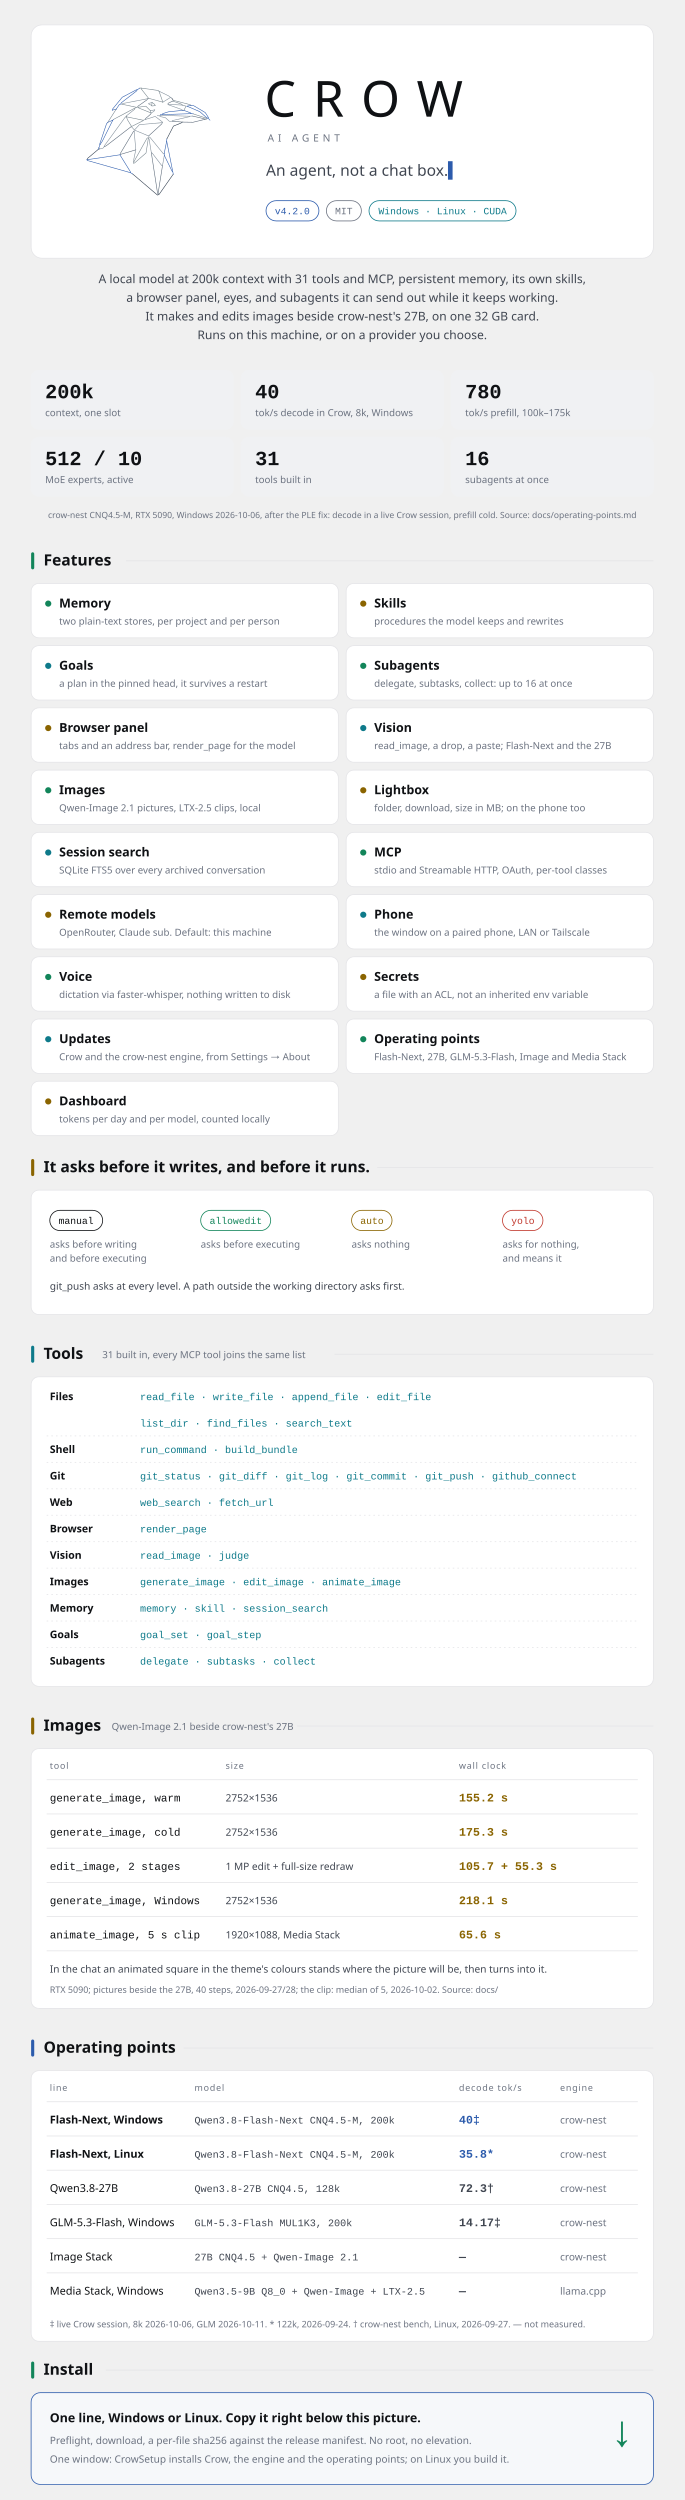
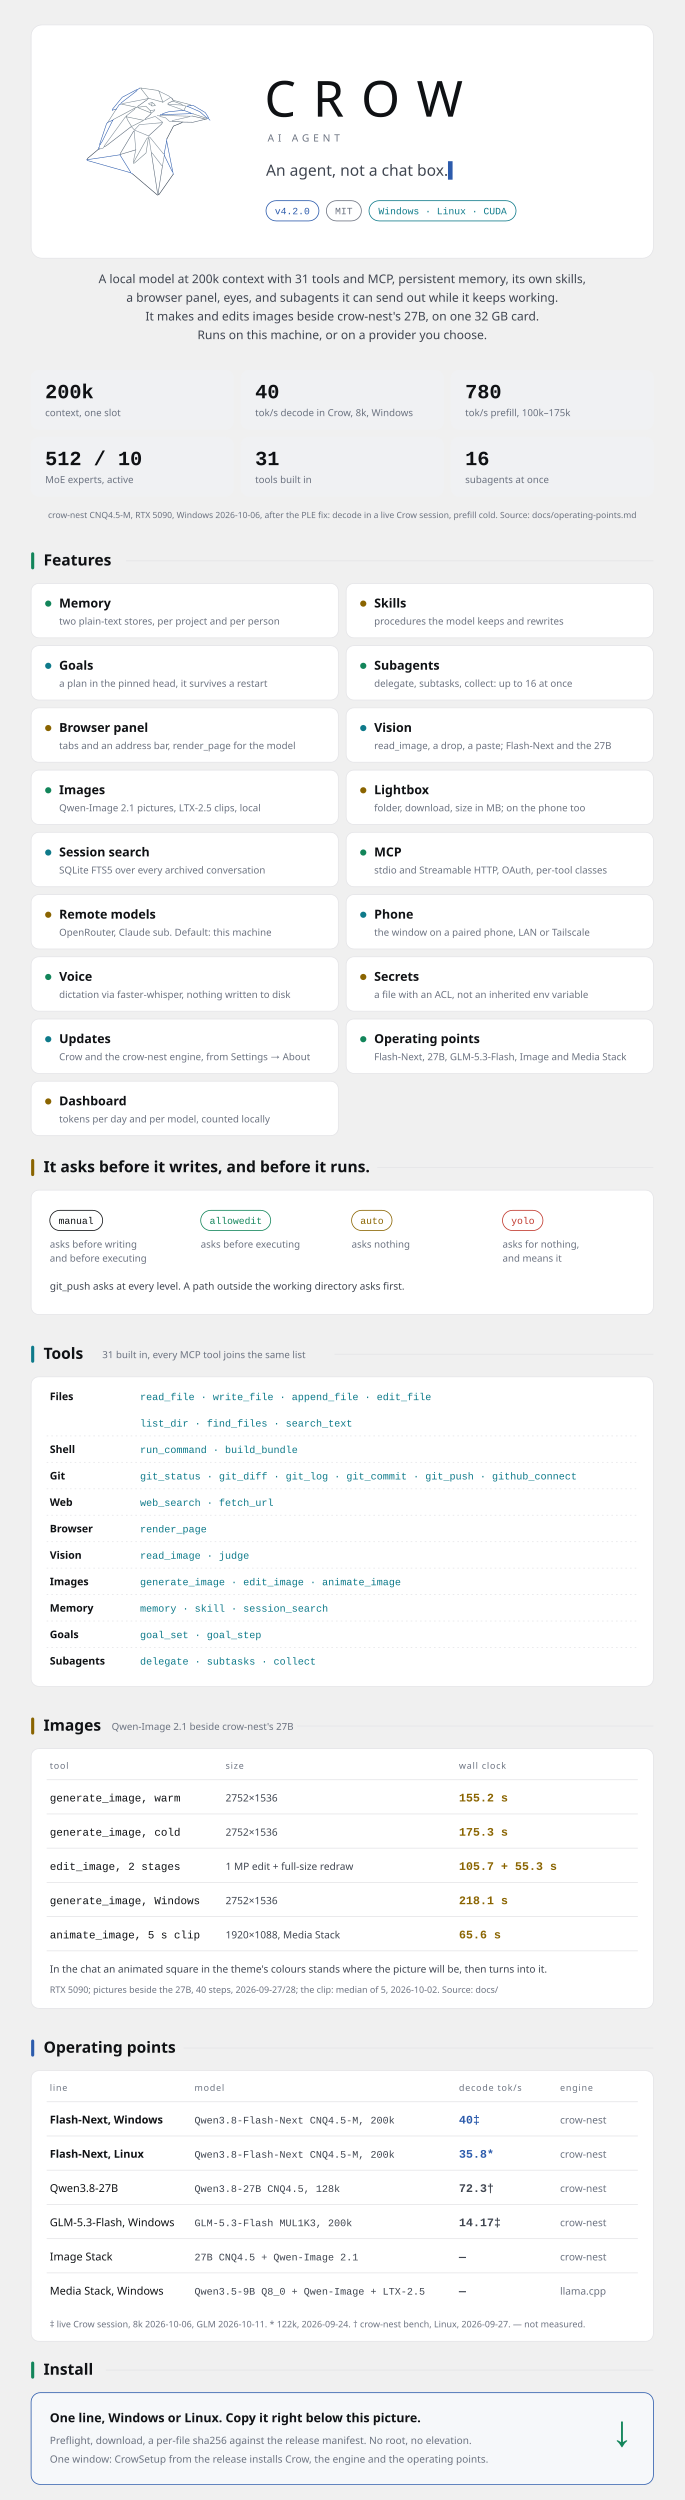
<svg xmlns="http://www.w3.org/2000/svg" viewBox="0 0 880 3214" width="880" height="3214" role="img" aria-label="Crow: an agent, not a chat box. Features, tools, images, operating points.">
  <rect x="40" y="32" width="800" height="300" rx="14" fill="#ffffff" stroke="#e4e4e7" />
  <g transform="translate(70 62) scale(0.235)">
    <g fill="none" stroke-width="3" stroke-linejoin="round" stroke-linecap="round">
      <path stroke="#283647" d="M642 273 650 285" />
      <path stroke="#283647" d="M699 404 693 409 651 426 615 496" />
      <path stroke="#283647" d="M239 554 183 601 178 610" />
      <path stroke="#283647" d="M650 689 573 799 567 802" />
      <path stroke="#283647" d="M428 688 563 803" />
      <path stroke="#576575" d="M508 281 457 317" />
      <path stroke="#576575" d="M647 289 622 301" />
      <path stroke="#576575" d="M526 361 498 385" />
      <path stroke="#576575" d="M755 371 820 386 823 389" />
      <path stroke="#576575" d="M833 387 823 389" />
      <path stroke="#576575" d="M823 389 758 405 699 404" />
      <path stroke="#576575" d="M644 399 699 404" />
      <path stroke="#576575" d="M587 414 515 480" />
      <path stroke="#576575" d="M417 431 283 534 272 539" />
      <path stroke="#576575" d="M436 453 433 454 362 573 360 581" />
      <path stroke="#576575" d="M445 556 360 581" />
      <path stroke="#576575" d="M530 572 564 793 567 794" />
      <path stroke="#576575" d="M591 643 567 794" />
      <path stroke="#576575" d="M563 803 567 802" />
      <path stroke="#576575" d="M567 794 567 802" />
      <path stroke="#7f8c98" d="M572 235 625 261 635 269" />
      <path stroke="#7f8c98" d="M635 269 593 295" />
      <path stroke="#7f8c98" d="M635 269 642 273" />
      <path stroke="#7f8c98" d="M510 276 508 281" />
      <path stroke="#7f8c98" d="M510 276 376 302 368 306" />
      <path stroke="#7f8c98" d="M622 301 620 307 624 307" />
      <path stroke="#7f8c98" d="M534 297 515 302 517 306 532 313" />
      <path stroke="#7f8c98" d="M624 307 625 310 698 336 700 340" />
      <path stroke="#7f8c98" d="M624 307 699 311" />
      <path stroke="#7f8c98" d="M437 335 396 368" />
      <path stroke="#7f8c98" d="M549 337 544 345 529 355" />
      <path stroke="#7f8c98" d="M549 337 525 342" />
      <path stroke="#7f8c98" d="M498 385 497 390" />
      <path stroke="#7f8c98" d="M578 367 739 372" />
      <path stroke="#7f8c98" d="M562 369 575 370" />
      <path stroke="#7f8c98" d="M575 370 579 374 607 380 629 400 644 399" />
      <path stroke="#7f8c98" d="M739 372 737 375 648 395 644 399" />
      <path stroke="#7f8c98" d="M739 372 755 371" />
      <path stroke="#7f8c98" d="M388 376 275 531 272 539" />
      <path stroke="#7f8c98" d="M497 390 485 394" />
      <path stroke="#7f8c98" d="M497 390 551 373 590 403 591 407" />
      <path stroke="#7f8c98" d="M591 407 587 414" />
      <path stroke="#7f8c98" d="M591 407 465 418 438 447" />
      <path stroke="#7f8c98" d="M422 430 437 447" />
      <path stroke="#7f8c98" d="M438 448 515 480" />
      <path stroke="#7f8c98" d="M436 453 445 556" />
      <path stroke="#7f8c98" d="M515 484 523 488 594 575 600 578" />
      <path stroke="#7f8c98" d="M514 491 518 497 530 572" />
      <path stroke="#7f8c98" d="M272 539 265 547 248 551" />
      <path stroke="#7f8c98" d="M243 545 248 551" />
      <path stroke="#7f8c98" d="M248 551 239 554" />
      <path stroke="#7f8c98" d="M445 556 434 608 434 622" />
      <path stroke="#7f8c98" d="M530 572 535 574 587 642 591 643" />
      <path stroke="#7f8c98" d="M601 586 591 643" />
      <path stroke="#75838b" d="M474 218 567 231 572 235" />
      <path stroke="#75838b" d="M474 218 475 223 515 274" />
      <path stroke="#75838b" d="M474 218 467 218" />
      <path stroke="#75838b" d="M572 235 593 295" />
      <path stroke="#75838b" d="M515 274 510 276" />
      <path stroke="#75838b" d="M515 274 593 295" />
      <path stroke="#75838b" d="M457 317 455 322" />
      <path stroke="#75838b" d="M650 285 743 309 747 313" />
      <path stroke="#75838b" d="M647 289 697 307 699 311" />
      <path stroke="#75838b" d="M534 297 532 313" />
      <path stroke="#75838b" d="M534 297 547 306 552 314 533 316 532 313" />
      <path stroke="#75838b" d="M368 306 447 323" />
      <path stroke="#75838b" d="M699 311 720 317" />
      <path stroke="#75838b" d="M720 317 708 340" />
      <path stroke="#75838b" d="M455 322 447 323" />
      <path stroke="#75838b" d="M447 323 438 331" />
      <path stroke="#75838b" d="M458 323 500 317 525 342" />
      <path stroke="#75838b" d="M458 323 461 327 528 354" />
      <path stroke="#75838b" d="M438 331 437 335" />
      <path stroke="#75838b" d="M396 368 393 375" />
      <path stroke="#75838b" d="M438 331 433 331 322 390" />
      <path stroke="#75838b" d="M338 333 292 405" />
      <path stroke="#75838b" d="M525 342 528 354" />
      <path stroke="#75838b" d="M529 355 526 361" />
      <path stroke="#75838b" d="M759 359 828 382" />
      <path stroke="#75838b" d="M393 375 401 394 422 428" />
      <path stroke="#75838b" d="M393 375 388 376" />
      <path stroke="#75838b" d="M393 375 485 394" />
      <path stroke="#75838b" d="M828 382 833 387" />
      <path stroke="#75838b" d="M485 394 484 397 422 428" />
      <path stroke="#75838b" d="M422 430 417 431" />
      <path stroke="#75838b" d="M514 488 506 493 434 622" />
      <path stroke="#75838b" d="M514 491 501 573 438 628 433 629" />
      <path stroke="#75838b" d="M434 622 433 629" />
      <path stroke="#2c5bac" d="M467 218 452 228" />
      <path stroke="#2c5bac" d="M452 228 449 234 366 298 363 305" />
      <path stroke="#2c5bac" d="M452 228 447 228 371 268 317 334 316 339" />
      <path stroke="#2c5bac" d="M363 305 355 308 338 333" />
      <path stroke="#2c5bac" d="M747 313 725 317" />
      <path stroke="#2c5bac" d="M747 313 761 314 825 352 843 380 844 386" />
      <path stroke="#2c5bac" d="M725 317 795 347 830 378" />
      <path stroke="#2c5bac" d="M322 390 319 394" />
      <path stroke="#2c5bac" d="M338 333 316 339" />
      <path stroke="#2c5bac" d="M700 340 623 348 592 358 591 361" />
      <path stroke="#2c5bac" d="M700 340 708 340" />
      <path stroke="#2c5bac" d="M708 340 745 354 747 358" />
      <path stroke="#2c5bac" d="M747 358 595 363 591 361" />
      <path stroke="#2c5bac" d="M747 358 759 359" />
      <path stroke="#2c5bac" d="M591 361 580 363 578 367" />
      <path stroke="#2c5bac" d="M830 378 836 380 838 386" />
      <path stroke="#2c5bac" d="M844 386 851 394" />
      <path stroke="#2c5bac" d="M319 394 262 508 249 528" />
      <path stroke="#2c5bac" d="M319 394 292 405" />
      <path stroke="#2c5bac" d="M615 496 614 508" />
      <path stroke="#2c5bac" d="M292 405 285 413 248 523 249 528" />
      <path stroke="#2c5bac" d="M614 508 600 578" />
      <path stroke="#2c5bac" d="M614 508 647 674" />
      <path stroke="#2c5bac" d="M249 528 243 545" />
      <path stroke="#2c5bac" d="M243 545 239 554" />
      <path stroke="#2c5bac" d="M600 578 601 586" />
      <path stroke="#2c5bac" d="M358 583 178 610" />
      <path stroke="#2c5bac" d="M358 583 415 675 416 681" />
      <path stroke="#2c5bac" d="M601 586 643 672 647 674" />
      <path stroke="#2c5bac" d="M178 610 179 614 416 681" />
      <path stroke="#2c5bac" d="M647 674 650 689" />
      <path stroke="#2c5bac" d="M416 681 428 688" />
    </g>
  </g>
  <text x="340" y="150" font-family="-apple-system,BlinkMacSystemFont,'Segoe UI','Noto Sans',Helvetica,Arial,sans-serif" font-size="64" font-weight="300" fill="#0f1114" text-anchor="start" letter-spacing="22">CROW</text>
  <text x="344" y="182" font-family="-apple-system,BlinkMacSystemFont,'Segoe UI','Noto Sans',Helvetica,Arial,sans-serif" font-size="13" font-weight="400" fill="#6b7280" text-anchor="start" letter-spacing="5">AI AGENT</text>
  <text x="342" y="226" font-family="-apple-system,BlinkMacSystemFont,'Segoe UI','Noto Sans',Helvetica,Arial,sans-serif" font-size="20" fill="#3f4550">An agent, not a chat box.<tspan fill="#2c5bac">▍<animate attributeName="opacity" values="1;1;0;0" keyTimes="0;.5;.5;1" dur="1.1s" repeatCount="indefinite" />
    </tspan>
  </text>
  <rect x="342" y="258" width="68" height="26" rx="13" fill="none" stroke="#2c5bac" />
  <text x="375.8" y="275.5" font-family="ui-monospace,SFMono-Regular,'SF Mono',Menlo,Consolas,'Liberation Mono',monospace" font-size="12.5" font-weight="400" fill="#2c5bac" text-anchor="middle" letter-spacing="0">v4.2.0</text>
  <rect x="419.6" y="258" width="45" height="26" rx="13" fill="none" stroke="#6b7280" />
  <text x="442.0" y="275.5" font-family="ui-monospace,SFMono-Regular,'SF Mono',Menlo,Consolas,'Liberation Mono',monospace" font-size="12.5" font-weight="400" fill="#6b7280" text-anchor="middle" letter-spacing="0">MIT</text>
  <rect x="474.4" y="258" width="189" height="26" rx="13" fill="none" stroke="#0e7a8a" />
  <text x="569.0" y="275.5" font-family="ui-monospace,SFMono-Regular,'SF Mono',Menlo,Consolas,'Liberation Mono',monospace" font-size="12.5" font-weight="400" fill="#0e7a8a" text-anchor="middle" letter-spacing="0">Windows · Linux · CUDA</text>
  <text x="440.0" y="364" font-family="-apple-system,BlinkMacSystemFont,'Segoe UI','Noto Sans',Helvetica,Arial,sans-serif" font-size="15.5" font-weight="400" fill="#3f4550" text-anchor="middle" letter-spacing="0">A local model at 200k context with 31 tools and MCP, persistent memory, its own skills,</text>
  <text x="440.0" y="388" font-family="-apple-system,BlinkMacSystemFont,'Segoe UI','Noto Sans',Helvetica,Arial,sans-serif" font-size="15.5" font-weight="400" fill="#3f4550" text-anchor="middle" letter-spacing="0">a browser panel, eyes, and subagents it can send out while it keeps working.</text>
  <text x="440.0" y="412" font-family="-apple-system,BlinkMacSystemFont,'Segoe UI','Noto Sans',Helvetica,Arial,sans-serif" font-size="15.5" font-weight="400" fill="#3f4550" text-anchor="middle" letter-spacing="0">It makes and edits images beside crow-nest's 27B, on one 32 GB card.</text>
  <text x="440.0" y="436" font-family="-apple-system,BlinkMacSystemFont,'Segoe UI','Noto Sans',Helvetica,Arial,sans-serif" font-size="15.5" font-weight="400" fill="#3f4550" text-anchor="middle" letter-spacing="0">Runs on this machine, or on a provider you choose.</text>
  <rect x="40" y="476" width="260" height="76" rx="10" fill="#f0f1f3" stroke="#f0f1f3" />
  <text x="58" y="512" font-family="ui-monospace,SFMono-Regular,'SF Mono',Menlo,Consolas,'Liberation Mono',monospace" font-size="26" font-weight="600" fill="#0f1114" text-anchor="start" letter-spacing="0">200k</text>
  <text x="58" y="535" font-family="-apple-system,BlinkMacSystemFont,'Segoe UI','Noto Sans',Helvetica,Arial,sans-serif" font-size="12.5" font-weight="400" fill="#6b7280" text-anchor="start" letter-spacing="0">context, one slot</text>
  <rect x="310" y="476" width="260" height="76" rx="10" fill="#f0f1f3" stroke="#f0f1f3" />
  <text x="328" y="512" font-family="ui-monospace,SFMono-Regular,'SF Mono',Menlo,Consolas,'Liberation Mono',monospace" font-size="26" font-weight="600" fill="#0f1114" text-anchor="start" letter-spacing="0">40</text>
  <text x="328" y="535" font-family="-apple-system,BlinkMacSystemFont,'Segoe UI','Noto Sans',Helvetica,Arial,sans-serif" font-size="12.5" font-weight="400" fill="#6b7280" text-anchor="start" letter-spacing="0">tok/s decode in Crow, 8k, Windows</text>
  <rect x="580" y="476" width="260" height="76" rx="10" fill="#f0f1f3" stroke="#f0f1f3" />
  <text x="598" y="512" font-family="ui-monospace,SFMono-Regular,'SF Mono',Menlo,Consolas,'Liberation Mono',monospace" font-size="26" font-weight="600" fill="#0f1114" text-anchor="start" letter-spacing="0">780</text>
  <text x="598" y="535" font-family="-apple-system,BlinkMacSystemFont,'Segoe UI','Noto Sans',Helvetica,Arial,sans-serif" font-size="12.5" font-weight="400" fill="#6b7280" text-anchor="start" letter-spacing="0">tok/s prefill, 100k–175k</text>
  <rect x="40" y="562" width="260" height="76" rx="10" fill="#f0f1f3" stroke="#f0f1f3" />
  <text x="58" y="598" font-family="ui-monospace,SFMono-Regular,'SF Mono',Menlo,Consolas,'Liberation Mono',monospace" font-size="26" font-weight="600" fill="#0f1114" text-anchor="start" letter-spacing="0">512 / 10</text>
  <text x="58" y="621" font-family="-apple-system,BlinkMacSystemFont,'Segoe UI','Noto Sans',Helvetica,Arial,sans-serif" font-size="12.5" font-weight="400" fill="#6b7280" text-anchor="start" letter-spacing="0">MoE experts, active</text>
  <rect x="310" y="562" width="260" height="76" rx="10" fill="#f0f1f3" stroke="#f0f1f3" />
  <text x="328" y="598" font-family="ui-monospace,SFMono-Regular,'SF Mono',Menlo,Consolas,'Liberation Mono',monospace" font-size="26" font-weight="600" fill="#0f1114" text-anchor="start" letter-spacing="0">31</text>
  <text x="328" y="621" font-family="-apple-system,BlinkMacSystemFont,'Segoe UI','Noto Sans',Helvetica,Arial,sans-serif" font-size="12.5" font-weight="400" fill="#6b7280" text-anchor="start" letter-spacing="0">tools built in</text>
  <rect x="580" y="562" width="260" height="76" rx="10" fill="#f0f1f3" stroke="#f0f1f3" />
  <text x="598" y="598" font-family="ui-monospace,SFMono-Regular,'SF Mono',Menlo,Consolas,'Liberation Mono',monospace" font-size="26" font-weight="600" fill="#0f1114" text-anchor="start" letter-spacing="0">16</text>
  <text x="598" y="621" font-family="-apple-system,BlinkMacSystemFont,'Segoe UI','Noto Sans',Helvetica,Arial,sans-serif" font-size="12.5" font-weight="400" fill="#6b7280" text-anchor="start" letter-spacing="0">subagents at once</text>
  <text x="440.0" y="666" font-family="-apple-system,BlinkMacSystemFont,'Segoe UI','Noto Sans',Helvetica,Arial,sans-serif" font-size="11" font-weight="400" fill="#6b7280" text-anchor="middle" letter-spacing="0">crow-nest CNQ4.5-M, RTX 5090, Windows 2026-10-06, after the PLE fix: decode in a live Crow session, prefill cold. Source: docs/operating-points.md</text>
  <rect x="40" y="710" width="4" height="22" rx="2" fill="#12855a" />
  <text x="56" y="727" font-family="-apple-system,BlinkMacSystemFont,'Segoe UI','Noto Sans',Helvetica,Arial,sans-serif" font-size="20" font-weight="600" fill="#0f1114" text-anchor="start" letter-spacing="0">Features</text>
  <line x1="162" y1="721" x2="840" y2="721" stroke="#e4e4e7" />
  <rect x="40" y="750" width="395" height="70" rx="10" fill="#ffffff" stroke="#e4e4e7" />
  <circle cx="62" cy="776" r="4" fill="#12855a" />
  <text x="76" y="781" font-family="-apple-system,BlinkMacSystemFont,'Segoe UI','Noto Sans',Helvetica,Arial,sans-serif" font-size="16" font-weight="600" fill="#0f1114" text-anchor="start" letter-spacing="0">Memory</text>
  <text x="76" y="803" font-family="-apple-system,BlinkMacSystemFont,'Segoe UI','Noto Sans',Helvetica,Arial,sans-serif" font-size="12.5" font-weight="400" fill="#6b7280" text-anchor="start" letter-spacing="0">two plain-text stores, per project and per person</text>
  <rect x="445" y="750" width="395" height="70" rx="10" fill="#ffffff" stroke="#e4e4e7" />
  <circle cx="467" cy="776" r="4" fill="#8a6400" />
  <text x="481" y="781" font-family="-apple-system,BlinkMacSystemFont,'Segoe UI','Noto Sans',Helvetica,Arial,sans-serif" font-size="16" font-weight="600" fill="#0f1114" text-anchor="start" letter-spacing="0">Skills</text>
  <text x="481" y="803" font-family="-apple-system,BlinkMacSystemFont,'Segoe UI','Noto Sans',Helvetica,Arial,sans-serif" font-size="12.5" font-weight="400" fill="#6b7280" text-anchor="start" letter-spacing="0">procedures the model keeps and rewrites</text>
  <rect x="40" y="830" width="395" height="70" rx="10" fill="#ffffff" stroke="#e4e4e7" />
  <circle cx="62" cy="856" r="4" fill="#0e7a8a" />
  <text x="76" y="861" font-family="-apple-system,BlinkMacSystemFont,'Segoe UI','Noto Sans',Helvetica,Arial,sans-serif" font-size="16" font-weight="600" fill="#0f1114" text-anchor="start" letter-spacing="0">Goals</text>
  <text x="76" y="883" font-family="-apple-system,BlinkMacSystemFont,'Segoe UI','Noto Sans',Helvetica,Arial,sans-serif" font-size="12.5" font-weight="400" fill="#6b7280" text-anchor="start" letter-spacing="0">a plan in the pinned head, it survives a restart</text>
  <rect x="445" y="830" width="395" height="70" rx="10" fill="#ffffff" stroke="#e4e4e7" />
  <circle cx="467" cy="856" r="4" fill="#12855a" />
  <text x="481" y="861" font-family="-apple-system,BlinkMacSystemFont,'Segoe UI','Noto Sans',Helvetica,Arial,sans-serif" font-size="16" font-weight="600" fill="#0f1114" text-anchor="start" letter-spacing="0">Subagents</text>
  <text x="481" y="883" font-family="-apple-system,BlinkMacSystemFont,'Segoe UI','Noto Sans',Helvetica,Arial,sans-serif" font-size="12.5" font-weight="400" fill="#6b7280" text-anchor="start" letter-spacing="0">delegate, subtasks, collect: up to 16 at once</text>
  <rect x="40" y="910" width="395" height="70" rx="10" fill="#ffffff" stroke="#e4e4e7" />
  <circle cx="62" cy="936" r="4" fill="#8a6400" />
  <text x="76" y="941" font-family="-apple-system,BlinkMacSystemFont,'Segoe UI','Noto Sans',Helvetica,Arial,sans-serif" font-size="16" font-weight="600" fill="#0f1114" text-anchor="start" letter-spacing="0">Browser panel</text>
  <text x="76" y="963" font-family="-apple-system,BlinkMacSystemFont,'Segoe UI','Noto Sans',Helvetica,Arial,sans-serif" font-size="12.5" font-weight="400" fill="#6b7280" text-anchor="start" letter-spacing="0">tabs and an address bar, render_page for the model</text>
  <rect x="445" y="910" width="395" height="70" rx="10" fill="#ffffff" stroke="#e4e4e7" />
  <circle cx="467" cy="936" r="4" fill="#0e7a8a" />
  <text x="481" y="941" font-family="-apple-system,BlinkMacSystemFont,'Segoe UI','Noto Sans',Helvetica,Arial,sans-serif" font-size="16" font-weight="600" fill="#0f1114" text-anchor="start" letter-spacing="0">Vision</text>
  <text x="481" y="963" font-family="-apple-system,BlinkMacSystemFont,'Segoe UI','Noto Sans',Helvetica,Arial,sans-serif" font-size="12.5" font-weight="400" fill="#6b7280" text-anchor="start" letter-spacing="0">read_image, a drop, a paste; Flash-Next and the 27B</text>
  <rect x="40" y="990" width="395" height="70" rx="10" fill="#ffffff" stroke="#e4e4e7" />
  <circle cx="62" cy="1016" r="4" fill="#12855a" />
  <text x="76" y="1021" font-family="-apple-system,BlinkMacSystemFont,'Segoe UI','Noto Sans',Helvetica,Arial,sans-serif" font-size="16" font-weight="600" fill="#0f1114" text-anchor="start" letter-spacing="0">Images</text>
  <text x="76" y="1043" font-family="-apple-system,BlinkMacSystemFont,'Segoe UI','Noto Sans',Helvetica,Arial,sans-serif" font-size="12.5" font-weight="400" fill="#6b7280" text-anchor="start" letter-spacing="0">Qwen-Image 2.1 pictures, LTX-2.5 clips, local</text>
  <rect x="445" y="990" width="395" height="70" rx="10" fill="#ffffff" stroke="#e4e4e7" />
  <circle cx="467" cy="1016" r="4" fill="#8a6400" />
  <text x="481" y="1021" font-family="-apple-system,BlinkMacSystemFont,'Segoe UI','Noto Sans',Helvetica,Arial,sans-serif" font-size="16" font-weight="600" fill="#0f1114" text-anchor="start" letter-spacing="0">Lightbox</text>
  <text x="481" y="1043" font-family="-apple-system,BlinkMacSystemFont,'Segoe UI','Noto Sans',Helvetica,Arial,sans-serif" font-size="12.5" font-weight="400" fill="#6b7280" text-anchor="start" letter-spacing="0">folder, download, size in MB; on the phone too</text>
  <rect x="40" y="1070" width="395" height="70" rx="10" fill="#ffffff" stroke="#e4e4e7" />
  <circle cx="62" cy="1096" r="4" fill="#0e7a8a" />
  <text x="76" y="1101" font-family="-apple-system,BlinkMacSystemFont,'Segoe UI','Noto Sans',Helvetica,Arial,sans-serif" font-size="16" font-weight="600" fill="#0f1114" text-anchor="start" letter-spacing="0">Session search</text>
  <text x="76" y="1123" font-family="-apple-system,BlinkMacSystemFont,'Segoe UI','Noto Sans',Helvetica,Arial,sans-serif" font-size="12.5" font-weight="400" fill="#6b7280" text-anchor="start" letter-spacing="0">SQLite FTS5 over every archived conversation</text>
  <rect x="445" y="1070" width="395" height="70" rx="10" fill="#ffffff" stroke="#e4e4e7" />
  <circle cx="467" cy="1096" r="4" fill="#12855a" />
  <text x="481" y="1101" font-family="-apple-system,BlinkMacSystemFont,'Segoe UI','Noto Sans',Helvetica,Arial,sans-serif" font-size="16" font-weight="600" fill="#0f1114" text-anchor="start" letter-spacing="0">MCP</text>
  <text x="481" y="1123" font-family="-apple-system,BlinkMacSystemFont,'Segoe UI','Noto Sans',Helvetica,Arial,sans-serif" font-size="12.5" font-weight="400" fill="#6b7280" text-anchor="start" letter-spacing="0">stdio and Streamable HTTP, OAuth, per-tool classes</text>
  <rect x="40" y="1150" width="395" height="70" rx="10" fill="#ffffff" stroke="#e4e4e7" />
  <circle cx="62" cy="1176" r="4" fill="#8a6400" />
  <text x="76" y="1181" font-family="-apple-system,BlinkMacSystemFont,'Segoe UI','Noto Sans',Helvetica,Arial,sans-serif" font-size="16" font-weight="600" fill="#0f1114" text-anchor="start" letter-spacing="0">Remote models</text>
  <text x="76" y="1203" font-family="-apple-system,BlinkMacSystemFont,'Segoe UI','Noto Sans',Helvetica,Arial,sans-serif" font-size="12.5" font-weight="400" fill="#6b7280" text-anchor="start" letter-spacing="0">OpenRouter, Claude sub. Default: this machine</text>
  <rect x="445" y="1150" width="395" height="70" rx="10" fill="#ffffff" stroke="#e4e4e7" />
  <circle cx="467" cy="1176" r="4" fill="#0e7a8a" />
  <text x="481" y="1181" font-family="-apple-system,BlinkMacSystemFont,'Segoe UI','Noto Sans',Helvetica,Arial,sans-serif" font-size="16" font-weight="600" fill="#0f1114" text-anchor="start" letter-spacing="0">Phone</text>
  <text x="481" y="1203" font-family="-apple-system,BlinkMacSystemFont,'Segoe UI','Noto Sans',Helvetica,Arial,sans-serif" font-size="12.5" font-weight="400" fill="#6b7280" text-anchor="start" letter-spacing="0">the window on a paired phone, LAN or Tailscale</text>
  <rect x="40" y="1230" width="395" height="70" rx="10" fill="#ffffff" stroke="#e4e4e7" />
  <circle cx="62" cy="1256" r="4" fill="#12855a" />
  <text x="76" y="1261" font-family="-apple-system,BlinkMacSystemFont,'Segoe UI','Noto Sans',Helvetica,Arial,sans-serif" font-size="16" font-weight="600" fill="#0f1114" text-anchor="start" letter-spacing="0">Voice</text>
  <text x="76" y="1283" font-family="-apple-system,BlinkMacSystemFont,'Segoe UI','Noto Sans',Helvetica,Arial,sans-serif" font-size="12.5" font-weight="400" fill="#6b7280" text-anchor="start" letter-spacing="0">dictation via faster-whisper, nothing written to disk</text>
  <rect x="445" y="1230" width="395" height="70" rx="10" fill="#ffffff" stroke="#e4e4e7" />
  <circle cx="467" cy="1256" r="4" fill="#8a6400" />
  <text x="481" y="1261" font-family="-apple-system,BlinkMacSystemFont,'Segoe UI','Noto Sans',Helvetica,Arial,sans-serif" font-size="16" font-weight="600" fill="#0f1114" text-anchor="start" letter-spacing="0">Secrets</text>
  <text x="481" y="1283" font-family="-apple-system,BlinkMacSystemFont,'Segoe UI','Noto Sans',Helvetica,Arial,sans-serif" font-size="12.5" font-weight="400" fill="#6b7280" text-anchor="start" letter-spacing="0">a file with an ACL, not an inherited env variable</text>
  <rect x="40" y="1310" width="395" height="70" rx="10" fill="#ffffff" stroke="#e4e4e7" />
  <circle cx="62" cy="1336" r="4" fill="#0e7a8a" />
  <text x="76" y="1341" font-family="-apple-system,BlinkMacSystemFont,'Segoe UI','Noto Sans',Helvetica,Arial,sans-serif" font-size="16" font-weight="600" fill="#0f1114" text-anchor="start" letter-spacing="0">Updates</text>
  <text x="76" y="1363" font-family="-apple-system,BlinkMacSystemFont,'Segoe UI','Noto Sans',Helvetica,Arial,sans-serif" font-size="12.5" font-weight="400" fill="#6b7280" text-anchor="start" letter-spacing="0">Crow and the crow-nest engine, from Settings → About</text>
  <rect x="445" y="1310" width="395" height="70" rx="10" fill="#ffffff" stroke="#e4e4e7" />
  <circle cx="467" cy="1336" r="4" fill="#12855a" />
  <text x="481" y="1341" font-family="-apple-system,BlinkMacSystemFont,'Segoe UI','Noto Sans',Helvetica,Arial,sans-serif" font-size="16" font-weight="600" fill="#0f1114" text-anchor="start" letter-spacing="0">Operating points</text>
  <text x="481" y="1363" font-family="-apple-system,BlinkMacSystemFont,'Segoe UI','Noto Sans',Helvetica,Arial,sans-serif" font-size="12.5" font-weight="400" fill="#6b7280" text-anchor="start" letter-spacing="0">Flash-Next, 27B, GLM-5.3-Flash, Image and Media Stack</text>
  <rect x="40" y="1390" width="395" height="70" rx="10" fill="#ffffff" stroke="#e4e4e7" />
  <circle cx="62" cy="1416" r="4" fill="#8a6400" />
  <text x="76" y="1421" font-family="-apple-system,BlinkMacSystemFont,'Segoe UI','Noto Sans',Helvetica,Arial,sans-serif" font-size="16" font-weight="600" fill="#0f1114" text-anchor="start" letter-spacing="0">Dashboard</text>
  <text x="76" y="1443" font-family="-apple-system,BlinkMacSystemFont,'Segoe UI','Noto Sans',Helvetica,Arial,sans-serif" font-size="12.5" font-weight="400" fill="#6b7280" text-anchor="start" letter-spacing="0">tokens per day and per model, counted locally</text>
  <rect x="40" y="1490" width="4" height="22" rx="2" fill="#8a6400" />
  <text x="56" y="1507" font-family="-apple-system,BlinkMacSystemFont,'Segoe UI','Noto Sans',Helvetica,Arial,sans-serif" font-size="20" font-weight="600" fill="#0f1114" text-anchor="start" letter-spacing="0">It asks before it writes, and before it runs.</text>
  <line x1="485" y1="1501" x2="840" y2="1501" stroke="#e4e4e7" />
  <rect x="40" y="1530" width="800" height="160" rx="10" fill="#ffffff" stroke="#e4e4e7" />
  <rect x="64" y="1556" width="68" height="26" rx="13" fill="none" stroke="#0f1114" />
  <text x="97.8" y="1573.5" font-family="ui-monospace,SFMono-Regular,'SF Mono',Menlo,Consolas,'Liberation Mono',monospace" font-size="12.5" font-weight="400" fill="#0f1114" text-anchor="middle" letter-spacing="0">manual</text>
  <text x="64" y="1604" font-family="-apple-system,BlinkMacSystemFont,'Segoe UI','Noto Sans',Helvetica,Arial,sans-serif" font-size="12.5" font-weight="400" fill="#6b7280" text-anchor="start" letter-spacing="0">asks before writing</text>
  <text x="64" y="1622" font-family="-apple-system,BlinkMacSystemFont,'Segoe UI','Noto Sans',Helvetica,Arial,sans-serif" font-size="12.5" font-weight="400" fill="#6b7280" text-anchor="start" letter-spacing="0">and before executing</text>
  <rect x="258" y="1556" width="90" height="26" rx="13" fill="none" stroke="#12855a" />
  <text x="303.2" y="1573.5" font-family="ui-monospace,SFMono-Regular,'SF Mono',Menlo,Consolas,'Liberation Mono',monospace" font-size="12.5" font-weight="400" fill="#12855a" text-anchor="middle" letter-spacing="0">allowedit</text>
  <text x="258" y="1604" font-family="-apple-system,BlinkMacSystemFont,'Segoe UI','Noto Sans',Helvetica,Arial,sans-serif" font-size="12.5" font-weight="400" fill="#6b7280" text-anchor="start" letter-spacing="0">asks before executing</text>
  <rect x="452" y="1556" width="52" height="26" rx="13" fill="none" stroke="#8a6400" />
  <text x="478.2" y="1573.5" font-family="ui-monospace,SFMono-Regular,'SF Mono',Menlo,Consolas,'Liberation Mono',monospace" font-size="12.5" font-weight="400" fill="#8a6400" text-anchor="middle" letter-spacing="0">auto</text>
  <text x="452" y="1604" font-family="-apple-system,BlinkMacSystemFont,'Segoe UI','Noto Sans',Helvetica,Arial,sans-serif" font-size="12.5" font-weight="400" fill="#6b7280" text-anchor="start" letter-spacing="0">asks nothing</text>
  <rect x="646" y="1556" width="52" height="26" rx="13" fill="none" stroke="#c0362b" />
  <text x="672.2" y="1573.5" font-family="ui-monospace,SFMono-Regular,'SF Mono',Menlo,Consolas,'Liberation Mono',monospace" font-size="12.5" font-weight="400" fill="#c0362b" text-anchor="middle" letter-spacing="0">yolo</text>
  <text x="646" y="1604" font-family="-apple-system,BlinkMacSystemFont,'Segoe UI','Noto Sans',Helvetica,Arial,sans-serif" font-size="12.5" font-weight="400" fill="#6b7280" text-anchor="start" letter-spacing="0">asks for nothing,</text>
  <text x="646" y="1622" font-family="-apple-system,BlinkMacSystemFont,'Segoe UI','Noto Sans',Helvetica,Arial,sans-serif" font-size="12.5" font-weight="400" fill="#6b7280" text-anchor="start" letter-spacing="0">and means it</text>
  <text x="64" y="1658" font-family="-apple-system,BlinkMacSystemFont,'Segoe UI','Noto Sans',Helvetica,Arial,sans-serif" font-size="13" font-weight="400" fill="#3f4550" text-anchor="start" letter-spacing="0">git_push asks at every level. A path outside the working directory asks first.</text>
  <rect x="40" y="1730" width="4" height="22" rx="2" fill="#0e7a8a" />
  <text x="56" y="1747" font-family="-apple-system,BlinkMacSystemFont,'Segoe UI','Noto Sans',Helvetica,Arial,sans-serif" font-size="20" font-weight="600" fill="#0f1114" text-anchor="start" letter-spacing="0">Tools</text>
  <text x="131.5" y="1746" font-family="-apple-system,BlinkMacSystemFont,'Segoe UI','Noto Sans',Helvetica,Arial,sans-serif" font-size="12.5" font-weight="400" fill="#6b7280" text-anchor="start" letter-spacing="0">31 built in, every MCP tool joins the same list</text>
  <line x1="430" y1="1741" x2="840" y2="1741" stroke="#e4e4e7" />
  <rect x="40" y="1770" width="800" height="398" rx="10" fill="#ffffff" stroke="#e4e4e7" />
  <text x="64" y="1800" font-family="-apple-system,BlinkMacSystemFont,'Segoe UI','Noto Sans',Helvetica,Arial,sans-serif" font-size="13.5" font-weight="600" fill="#0f1114" text-anchor="start" letter-spacing="0">Files</text>
  <text x="180" y="1800" font-family="ui-monospace,SFMono-Regular,'SF Mono',Menlo,Consolas,'Liberation Mono',monospace" font-size="13" font-weight="400" fill="#0e7a8a" text-anchor="start" letter-spacing="0">read_file · write_file · append_file · edit_file</text>
  <text x="64" y="1834" font-family="-apple-system,BlinkMacSystemFont,'Segoe UI','Noto Sans',Helvetica,Arial,sans-serif" font-size="13.5" font-weight="600" fill="#0f1114" text-anchor="start" letter-spacing="0" />
  <text x="180" y="1834" font-family="ui-monospace,SFMono-Regular,'SF Mono',Menlo,Consolas,'Liberation Mono',monospace" font-size="13" font-weight="400" fill="#0e7a8a" text-anchor="start" letter-spacing="0">list_dir · find_files · search_text</text>
  <line x1="60" y1="1846" x2="820" y2="1846" stroke="#e4e4e7" stroke-dasharray="2 4" />
  <text x="64" y="1868" font-family="-apple-system,BlinkMacSystemFont,'Segoe UI','Noto Sans',Helvetica,Arial,sans-serif" font-size="13.5" font-weight="600" fill="#0f1114" text-anchor="start" letter-spacing="0">Shell</text>
  <text x="180" y="1868" font-family="ui-monospace,SFMono-Regular,'SF Mono',Menlo,Consolas,'Liberation Mono',monospace" font-size="13" font-weight="400" fill="#0e7a8a" text-anchor="start" letter-spacing="0">run_command · build_bundle</text>
  <line x1="60" y1="1880" x2="820" y2="1880" stroke="#e4e4e7" stroke-dasharray="2 4" />
  <text x="64" y="1902" font-family="-apple-system,BlinkMacSystemFont,'Segoe UI','Noto Sans',Helvetica,Arial,sans-serif" font-size="13.5" font-weight="600" fill="#0f1114" text-anchor="start" letter-spacing="0">Git</text>
  <text x="180" y="1902" font-family="ui-monospace,SFMono-Regular,'SF Mono',Menlo,Consolas,'Liberation Mono',monospace" font-size="13" font-weight="400" fill="#0e7a8a" text-anchor="start" letter-spacing="0">git_status · git_diff · git_log · git_commit · git_push · github_connect</text>
  <line x1="60" y1="1914" x2="820" y2="1914" stroke="#e4e4e7" stroke-dasharray="2 4" />
  <text x="64" y="1936" font-family="-apple-system,BlinkMacSystemFont,'Segoe UI','Noto Sans',Helvetica,Arial,sans-serif" font-size="13.5" font-weight="600" fill="#0f1114" text-anchor="start" letter-spacing="0">Web</text>
  <text x="180" y="1936" font-family="ui-monospace,SFMono-Regular,'SF Mono',Menlo,Consolas,'Liberation Mono',monospace" font-size="13" font-weight="400" fill="#0e7a8a" text-anchor="start" letter-spacing="0">web_search · fetch_url</text>
  <line x1="60" y1="1948" x2="820" y2="1948" stroke="#e4e4e7" stroke-dasharray="2 4" />
  <text x="64" y="1970" font-family="-apple-system,BlinkMacSystemFont,'Segoe UI','Noto Sans',Helvetica,Arial,sans-serif" font-size="13.5" font-weight="600" fill="#0f1114" text-anchor="start" letter-spacing="0">Browser</text>
  <text x="180" y="1970" font-family="ui-monospace,SFMono-Regular,'SF Mono',Menlo,Consolas,'Liberation Mono',monospace" font-size="13" font-weight="400" fill="#0e7a8a" text-anchor="start" letter-spacing="0">render_page</text>
  <line x1="60" y1="1982" x2="820" y2="1982" stroke="#e4e4e7" stroke-dasharray="2 4" />
  <text x="64" y="2004" font-family="-apple-system,BlinkMacSystemFont,'Segoe UI','Noto Sans',Helvetica,Arial,sans-serif" font-size="13.5" font-weight="600" fill="#0f1114" text-anchor="start" letter-spacing="0">Vision</text>
  <text x="180" y="2004" font-family="ui-monospace,SFMono-Regular,'SF Mono',Menlo,Consolas,'Liberation Mono',monospace" font-size="13" font-weight="400" fill="#0e7a8a" text-anchor="start" letter-spacing="0">read_image · judge</text>
  <line x1="60" y1="2016" x2="820" y2="2016" stroke="#e4e4e7" stroke-dasharray="2 4" />
  <text x="64" y="2038" font-family="-apple-system,BlinkMacSystemFont,'Segoe UI','Noto Sans',Helvetica,Arial,sans-serif" font-size="13.5" font-weight="600" fill="#0f1114" text-anchor="start" letter-spacing="0">Images</text>
  <text x="180" y="2038" font-family="ui-monospace,SFMono-Regular,'SF Mono',Menlo,Consolas,'Liberation Mono',monospace" font-size="13" font-weight="400" fill="#0e7a8a" text-anchor="start" letter-spacing="0">generate_image · edit_image · animate_image</text>
  <line x1="60" y1="2050" x2="820" y2="2050" stroke="#e4e4e7" stroke-dasharray="2 4" />
  <text x="64" y="2072" font-family="-apple-system,BlinkMacSystemFont,'Segoe UI','Noto Sans',Helvetica,Arial,sans-serif" font-size="13.5" font-weight="600" fill="#0f1114" text-anchor="start" letter-spacing="0">Memory</text>
  <text x="180" y="2072" font-family="ui-monospace,SFMono-Regular,'SF Mono',Menlo,Consolas,'Liberation Mono',monospace" font-size="13" font-weight="400" fill="#0e7a8a" text-anchor="start" letter-spacing="0">memory · skill · session_search</text>
  <line x1="60" y1="2084" x2="820" y2="2084" stroke="#e4e4e7" stroke-dasharray="2 4" />
  <text x="64" y="2106" font-family="-apple-system,BlinkMacSystemFont,'Segoe UI','Noto Sans',Helvetica,Arial,sans-serif" font-size="13.5" font-weight="600" fill="#0f1114" text-anchor="start" letter-spacing="0">Goals</text>
  <text x="180" y="2106" font-family="ui-monospace,SFMono-Regular,'SF Mono',Menlo,Consolas,'Liberation Mono',monospace" font-size="13" font-weight="400" fill="#0e7a8a" text-anchor="start" letter-spacing="0">goal_set · goal_step</text>
  <line x1="60" y1="2118" x2="820" y2="2118" stroke="#e4e4e7" stroke-dasharray="2 4" />
  <text x="64" y="2140" font-family="-apple-system,BlinkMacSystemFont,'Segoe UI','Noto Sans',Helvetica,Arial,sans-serif" font-size="13.5" font-weight="600" fill="#0f1114" text-anchor="start" letter-spacing="0">Subagents</text>
  <text x="180" y="2140" font-family="ui-monospace,SFMono-Regular,'SF Mono',Menlo,Consolas,'Liberation Mono',monospace" font-size="13" font-weight="400" fill="#0e7a8a" text-anchor="start" letter-spacing="0">delegate · subtasks · collect</text>
  <rect x="40" y="2208" width="4" height="22" rx="2" fill="#8a6400" />
  <text x="56" y="2225" font-family="-apple-system,BlinkMacSystemFont,'Segoe UI','Noto Sans',Helvetica,Arial,sans-serif" font-size="20" font-weight="600" fill="#0f1114" text-anchor="start" letter-spacing="0">Images</text>
  <text x="143.5" y="2224" font-family="-apple-system,BlinkMacSystemFont,'Segoe UI','Noto Sans',Helvetica,Arial,sans-serif" font-size="12.5" font-weight="400" fill="#6b7280" text-anchor="start" letter-spacing="0">Qwen-Image 2.1 beside crow-nest's 27B</text>
  <line x1="382" y1="2219" x2="840" y2="2219" stroke="#e4e4e7" />
  <rect x="40" y="2248" width="800" height="334" rx="10" fill="#ffffff" stroke="#e4e4e7" />
  <text x="64" y="2274" font-family="-apple-system,BlinkMacSystemFont,'Segoe UI','Noto Sans',Helvetica,Arial,sans-serif" font-size="11.5" font-weight="400" fill="#6b7280" text-anchor="start" letter-spacing="1">tool</text>
  <text x="290" y="2274" font-family="-apple-system,BlinkMacSystemFont,'Segoe UI','Noto Sans',Helvetica,Arial,sans-serif" font-size="11.5" font-weight="400" fill="#6b7280" text-anchor="start" letter-spacing="1">size</text>
  <text x="590" y="2274" font-family="-apple-system,BlinkMacSystemFont,'Segoe UI','Noto Sans',Helvetica,Arial,sans-serif" font-size="11.5" font-weight="400" fill="#6b7280" text-anchor="start" letter-spacing="1">wall clock</text>
  <line x1="60" y1="2288" x2="820" y2="2288" stroke="#e4e4e7" />
  <text x="64" y="2316" font-family="ui-monospace,SFMono-Regular,'SF Mono',Menlo,Consolas,'Liberation Mono',monospace" font-size="14" font-weight="400" fill="#0f1114" text-anchor="start" letter-spacing="0">generate_image, warm</text>
  <text x="290" y="2316" font-family="-apple-system,BlinkMacSystemFont,'Segoe UI','Noto Sans',Helvetica,Arial,sans-serif" font-size="13" font-weight="400" fill="#3f4550" text-anchor="start" letter-spacing="0">2752×1536</text>
  <text x="590" y="2316" font-family="ui-monospace,SFMono-Regular,'SF Mono',Menlo,Consolas,'Liberation Mono',monospace" font-size="15" font-weight="600" fill="#8a6400" text-anchor="start" letter-spacing="0">155.2 s</text>
  <line x1="60" y1="2332" x2="820" y2="2332" stroke="#e4e4e7" />
  <text x="64" y="2360" font-family="ui-monospace,SFMono-Regular,'SF Mono',Menlo,Consolas,'Liberation Mono',monospace" font-size="14" font-weight="400" fill="#0f1114" text-anchor="start" letter-spacing="0">generate_image, cold</text>
  <text x="290" y="2360" font-family="-apple-system,BlinkMacSystemFont,'Segoe UI','Noto Sans',Helvetica,Arial,sans-serif" font-size="13" font-weight="400" fill="#3f4550" text-anchor="start" letter-spacing="0">2752×1536</text>
  <text x="590" y="2360" font-family="ui-monospace,SFMono-Regular,'SF Mono',Menlo,Consolas,'Liberation Mono',monospace" font-size="15" font-weight="600" fill="#8a6400" text-anchor="start" letter-spacing="0">175.3 s</text>
  <line x1="60" y1="2376" x2="820" y2="2376" stroke="#e4e4e7" />
  <text x="64" y="2404" font-family="ui-monospace,SFMono-Regular,'SF Mono',Menlo,Consolas,'Liberation Mono',monospace" font-size="14" font-weight="400" fill="#0f1114" text-anchor="start" letter-spacing="0">edit_image, 2 stages</text>
  <text x="290" y="2404" font-family="-apple-system,BlinkMacSystemFont,'Segoe UI','Noto Sans',Helvetica,Arial,sans-serif" font-size="13" font-weight="400" fill="#3f4550" text-anchor="start" letter-spacing="0">1 MP edit + full-size redraw</text>
  <text x="590" y="2404" font-family="ui-monospace,SFMono-Regular,'SF Mono',Menlo,Consolas,'Liberation Mono',monospace" font-size="15" font-weight="600" fill="#8a6400" text-anchor="start" letter-spacing="0">105.7 + 55.3 s</text>
  <line x1="60" y1="2420" x2="820" y2="2420" stroke="#e4e4e7" />
  <text x="64" y="2448" font-family="ui-monospace,SFMono-Regular,'SF Mono',Menlo,Consolas,'Liberation Mono',monospace" font-size="14" font-weight="400" fill="#0f1114" text-anchor="start" letter-spacing="0">generate_image, Windows</text>
  <text x="290" y="2448" font-family="-apple-system,BlinkMacSystemFont,'Segoe UI','Noto Sans',Helvetica,Arial,sans-serif" font-size="13" font-weight="400" fill="#3f4550" text-anchor="start" letter-spacing="0">2752×1536</text>
  <text x="590" y="2448" font-family="ui-monospace,SFMono-Regular,'SF Mono',Menlo,Consolas,'Liberation Mono',monospace" font-size="15" font-weight="600" fill="#8a6400" text-anchor="start" letter-spacing="0">218.1 s</text>
  <line x1="60" y1="2464" x2="820" y2="2464" stroke="#e4e4e7" />
  <text x="64" y="2492" font-family="ui-monospace,SFMono-Regular,'SF Mono',Menlo,Consolas,'Liberation Mono',monospace" font-size="14" font-weight="400" fill="#0f1114" text-anchor="start" letter-spacing="0">animate_image, 5 s clip</text>
  <text x="290" y="2492" font-family="-apple-system,BlinkMacSystemFont,'Segoe UI','Noto Sans',Helvetica,Arial,sans-serif" font-size="13" font-weight="400" fill="#3f4550" text-anchor="start" letter-spacing="0">1920×1088, Media Stack</text>
  <text x="590" y="2492" font-family="ui-monospace,SFMono-Regular,'SF Mono',Menlo,Consolas,'Liberation Mono',monospace" font-size="15" font-weight="600" fill="#8a6400" text-anchor="start" letter-spacing="0">65.6 s</text>
  <line x1="60" y1="2508" x2="820" y2="2508" stroke="#e4e4e7" />
  <text x="64" y="2536" font-family="-apple-system,BlinkMacSystemFont,'Segoe UI','Noto Sans',Helvetica,Arial,sans-serif" font-size="13" font-weight="400" fill="#3f4550" text-anchor="start" letter-spacing="0">In the chat an animated square in the theme's colours stands where the picture will be, then turns into it.</text>
  <text x="64" y="2562" font-family="-apple-system,BlinkMacSystemFont,'Segoe UI','Noto Sans',Helvetica,Arial,sans-serif" font-size="11.5" font-weight="400" fill="#6b7280" text-anchor="start" letter-spacing="0">RTX 5090; pictures beside the 27B, 40 steps, 2026-09-27/28; the clip: median of 5, 2026-10-02. Source: docs/</text>
  <rect x="40" y="2622" width="4" height="22" rx="2" fill="#2c5bac" />
  <text x="56" y="2639" font-family="-apple-system,BlinkMacSystemFont,'Segoe UI','Noto Sans',Helvetica,Arial,sans-serif" font-size="20" font-weight="600" fill="#0f1114" text-anchor="start" letter-spacing="0">Operating points</text>
  <line x1="236" y1="2633" x2="840" y2="2633" stroke="#e4e4e7" />
  <rect x="40" y="2662" width="800" height="348" rx="10" fill="#ffffff" stroke="#e4e4e7" />
  <text x="64" y="2688" font-family="-apple-system,BlinkMacSystemFont,'Segoe UI','Noto Sans',Helvetica,Arial,sans-serif" font-size="11.5" font-weight="400" fill="#6b7280" text-anchor="start" letter-spacing="1">line</text>
  <text x="250" y="2688" font-family="-apple-system,BlinkMacSystemFont,'Segoe UI','Noto Sans',Helvetica,Arial,sans-serif" font-size="11.5" font-weight="400" fill="#6b7280" text-anchor="start" letter-spacing="1">model</text>
  <text x="590" y="2688" font-family="-apple-system,BlinkMacSystemFont,'Segoe UI','Noto Sans',Helvetica,Arial,sans-serif" font-size="11.5" font-weight="400" fill="#6b7280" text-anchor="start" letter-spacing="1">decode tok/s</text>
  <text x="720" y="2688" font-family="-apple-system,BlinkMacSystemFont,'Segoe UI','Noto Sans',Helvetica,Arial,sans-serif" font-size="11.5" font-weight="400" fill="#6b7280" text-anchor="start" letter-spacing="1">engine</text>
  <line x1="60" y1="2702" x2="820" y2="2702" stroke="#e4e4e7" />
  <text x="64" y="2730" font-family="-apple-system,BlinkMacSystemFont,'Segoe UI','Noto Sans',Helvetica,Arial,sans-serif" font-size="14" font-weight="600" fill="#0f1114" text-anchor="start" letter-spacing="0">Flash-Next, Windows</text>
  <text x="250" y="2730" font-family="ui-monospace,SFMono-Regular,'SF Mono',Menlo,Consolas,'Liberation Mono',monospace" font-size="13" font-weight="400" fill="#3f4550" text-anchor="start" letter-spacing="0">Qwen3.8-Flash-Next CNQ4.5-M, 200k</text>
  <text x="590" y="2730" font-family="ui-monospace,SFMono-Regular,'SF Mono',Menlo,Consolas,'Liberation Mono',monospace" font-size="15" font-weight="600" fill="#2c5bac" text-anchor="start" letter-spacing="0">40‡</text>
  <text x="720" y="2730" font-family="-apple-system,BlinkMacSystemFont,'Segoe UI','Noto Sans',Helvetica,Arial,sans-serif" font-size="13" font-weight="400" fill="#6b7280" text-anchor="start" letter-spacing="0">crow-nest</text>
  <line x1="60" y1="2746" x2="820" y2="2746" stroke="#e4e4e7" />
  <text x="64" y="2774" font-family="-apple-system,BlinkMacSystemFont,'Segoe UI','Noto Sans',Helvetica,Arial,sans-serif" font-size="14" font-weight="600" fill="#0f1114" text-anchor="start" letter-spacing="0">Flash-Next, Linux</text>
  <text x="250" y="2774" font-family="ui-monospace,SFMono-Regular,'SF Mono',Menlo,Consolas,'Liberation Mono',monospace" font-size="13" font-weight="400" fill="#3f4550" text-anchor="start" letter-spacing="0">Qwen3.8-Flash-Next CNQ4.5-M, 200k</text>
  <text x="590" y="2774" font-family="ui-monospace,SFMono-Regular,'SF Mono',Menlo,Consolas,'Liberation Mono',monospace" font-size="15" font-weight="600" fill="#2c5bac" text-anchor="start" letter-spacing="0">35.8*</text>
  <text x="720" y="2774" font-family="-apple-system,BlinkMacSystemFont,'Segoe UI','Noto Sans',Helvetica,Arial,sans-serif" font-size="13" font-weight="400" fill="#6b7280" text-anchor="start" letter-spacing="0">crow-nest</text>
  <line x1="60" y1="2790" x2="820" y2="2790" stroke="#e4e4e7" />
  <text x="64" y="2818" font-family="-apple-system,BlinkMacSystemFont,'Segoe UI','Noto Sans',Helvetica,Arial,sans-serif" font-size="14" font-weight="400" fill="#0f1114" text-anchor="start" letter-spacing="0">Qwen3.8-27B</text>
  <text x="250" y="2818" font-family="ui-monospace,SFMono-Regular,'SF Mono',Menlo,Consolas,'Liberation Mono',monospace" font-size="13" font-weight="400" fill="#3f4550" text-anchor="start" letter-spacing="0">Qwen3.8-27B CNQ4.5, 128k</text>
  <text x="590" y="2818" font-family="ui-monospace,SFMono-Regular,'SF Mono',Menlo,Consolas,'Liberation Mono',monospace" font-size="15" font-weight="600" fill="#3f4550" text-anchor="start" letter-spacing="0">72.3†</text>
  <text x="720" y="2818" font-family="-apple-system,BlinkMacSystemFont,'Segoe UI','Noto Sans',Helvetica,Arial,sans-serif" font-size="13" font-weight="400" fill="#6b7280" text-anchor="start" letter-spacing="0">crow-nest</text>
  <line x1="60" y1="2834" x2="820" y2="2834" stroke="#e4e4e7" />
  <text x="64" y="2862" font-family="-apple-system,BlinkMacSystemFont,'Segoe UI','Noto Sans',Helvetica,Arial,sans-serif" font-size="14" font-weight="400" fill="#0f1114" text-anchor="start" letter-spacing="0">GLM-5.3-Flash, Windows</text>
  <text x="250" y="2862" font-family="ui-monospace,SFMono-Regular,'SF Mono',Menlo,Consolas,'Liberation Mono',monospace" font-size="13" font-weight="400" fill="#3f4550" text-anchor="start" letter-spacing="0">GLM-5.3-Flash MUL1K3, 200k</text>
  <text x="590" y="2862" font-family="ui-monospace,SFMono-Regular,'SF Mono',Menlo,Consolas,'Liberation Mono',monospace" font-size="15" font-weight="600" fill="#3f4550" text-anchor="start" letter-spacing="0">14.17‡</text>
  <text x="720" y="2862" font-family="-apple-system,BlinkMacSystemFont,'Segoe UI','Noto Sans',Helvetica,Arial,sans-serif" font-size="13" font-weight="400" fill="#6b7280" text-anchor="start" letter-spacing="0">crow-nest</text>
  <line x1="60" y1="2878" x2="820" y2="2878" stroke="#e4e4e7" />
  <text x="64" y="2906" font-family="-apple-system,BlinkMacSystemFont,'Segoe UI','Noto Sans',Helvetica,Arial,sans-serif" font-size="14" font-weight="400" fill="#0f1114" text-anchor="start" letter-spacing="0">Image Stack</text>
  <text x="250" y="2906" font-family="ui-monospace,SFMono-Regular,'SF Mono',Menlo,Consolas,'Liberation Mono',monospace" font-size="13" font-weight="400" fill="#3f4550" text-anchor="start" letter-spacing="0">27B CNQ4.5 + Qwen-Image 2.1</text>
  <text x="590" y="2906" font-family="ui-monospace,SFMono-Regular,'SF Mono',Menlo,Consolas,'Liberation Mono',monospace" font-size="15" font-weight="600" fill="#3f4550" text-anchor="start" letter-spacing="0">—</text>
  <text x="720" y="2906" font-family="-apple-system,BlinkMacSystemFont,'Segoe UI','Noto Sans',Helvetica,Arial,sans-serif" font-size="13" font-weight="400" fill="#6b7280" text-anchor="start" letter-spacing="0">crow-nest</text>
  <line x1="60" y1="2922" x2="820" y2="2922" stroke="#e4e4e7" />
  <text x="64" y="2950" font-family="-apple-system,BlinkMacSystemFont,'Segoe UI','Noto Sans',Helvetica,Arial,sans-serif" font-size="14" font-weight="400" fill="#0f1114" text-anchor="start" letter-spacing="0">Media Stack, Windows</text>
  <text x="250" y="2950" font-family="ui-monospace,SFMono-Regular,'SF Mono',Menlo,Consolas,'Liberation Mono',monospace" font-size="13" font-weight="400" fill="#3f4550" text-anchor="start" letter-spacing="0">Qwen3.5-9B Q8_0 + Qwen-Image + LTX-2.5</text>
  <text x="590" y="2950" font-family="ui-monospace,SFMono-Regular,'SF Mono',Menlo,Consolas,'Liberation Mono',monospace" font-size="15" font-weight="600" fill="#3f4550" text-anchor="start" letter-spacing="0">—</text>
  <text x="720" y="2950" font-family="-apple-system,BlinkMacSystemFont,'Segoe UI','Noto Sans',Helvetica,Arial,sans-serif" font-size="13" font-weight="400" fill="#6b7280" text-anchor="start" letter-spacing="0">llama.cpp</text>
  <text x="64" y="2992" font-family="-apple-system,BlinkMacSystemFont,'Segoe UI','Noto Sans',Helvetica,Arial,sans-serif" font-size="11.5" font-weight="400" fill="#6b7280" text-anchor="start" letter-spacing="0">‡ live Crow session, 8k 2026-10-06, GLM 2026-10-11. * 122k, 2026-09-24. † crow-nest bench, Linux, 2026-09-27. — not measured.</text>
  <rect x="40" y="3036" width="4" height="22" rx="2" fill="#12855a" />
  <text x="56" y="3053" font-family="-apple-system,BlinkMacSystemFont,'Segoe UI','Noto Sans',Helvetica,Arial,sans-serif" font-size="20" font-weight="600" fill="#0f1114" text-anchor="start" letter-spacing="0">Install</text>
  <line x1="136" y1="3047" x2="840" y2="3047" stroke="#e4e4e7" />
  <rect x="40" y="3076" width="800" height="118" rx="12" fill="#f6f8fa" stroke="#2c5bac" />
  <text x="64" y="3114" font-family="-apple-system,BlinkMacSystemFont,'Segoe UI','Noto Sans',Helvetica,Arial,sans-serif" font-size="16" font-weight="600" fill="#0f1114" text-anchor="start" letter-spacing="0">One line, Windows or Linux. Copy it right below this picture.</text>
  <text x="64" y="3142" font-family="-apple-system,BlinkMacSystemFont,'Segoe UI','Noto Sans',Helvetica,Arial,sans-serif" font-size="13" font-weight="400" fill="#6b7280" text-anchor="start" letter-spacing="0">Preflight, download, a per-file sha256 against the release manifest. No root, no elevation.</text>
-   <text x="64" y="3166" font-family="-apple-system,BlinkMacSystemFont,'Segoe UI','Noto Sans',Helvetica,Arial,sans-serif" font-size="13" font-weight="400" fill="#6b7280" text-anchor="start" letter-spacing="0">One window: CrowSetup installs Crow, the engine and the operating points; on Linux you build it.</text>
+   <text x="64" y="3166" font-family="-apple-system,BlinkMacSystemFont,'Segoe UI','Noto Sans',Helvetica,Arial,sans-serif" font-size="13" font-weight="400" fill="#6b7280" text-anchor="start" letter-spacing="0">One window: CrowSetup from the release installs Crow, the engine and the operating points.</text>
  <text x="810" y="3142" font-family="-apple-system,BlinkMacSystemFont,'Segoe UI','Noto Sans',Helvetica,Arial,sans-serif" font-size="40" font-weight="400" fill="#12855a" text-anchor="end" letter-spacing="0">↓</text>
</svg>
